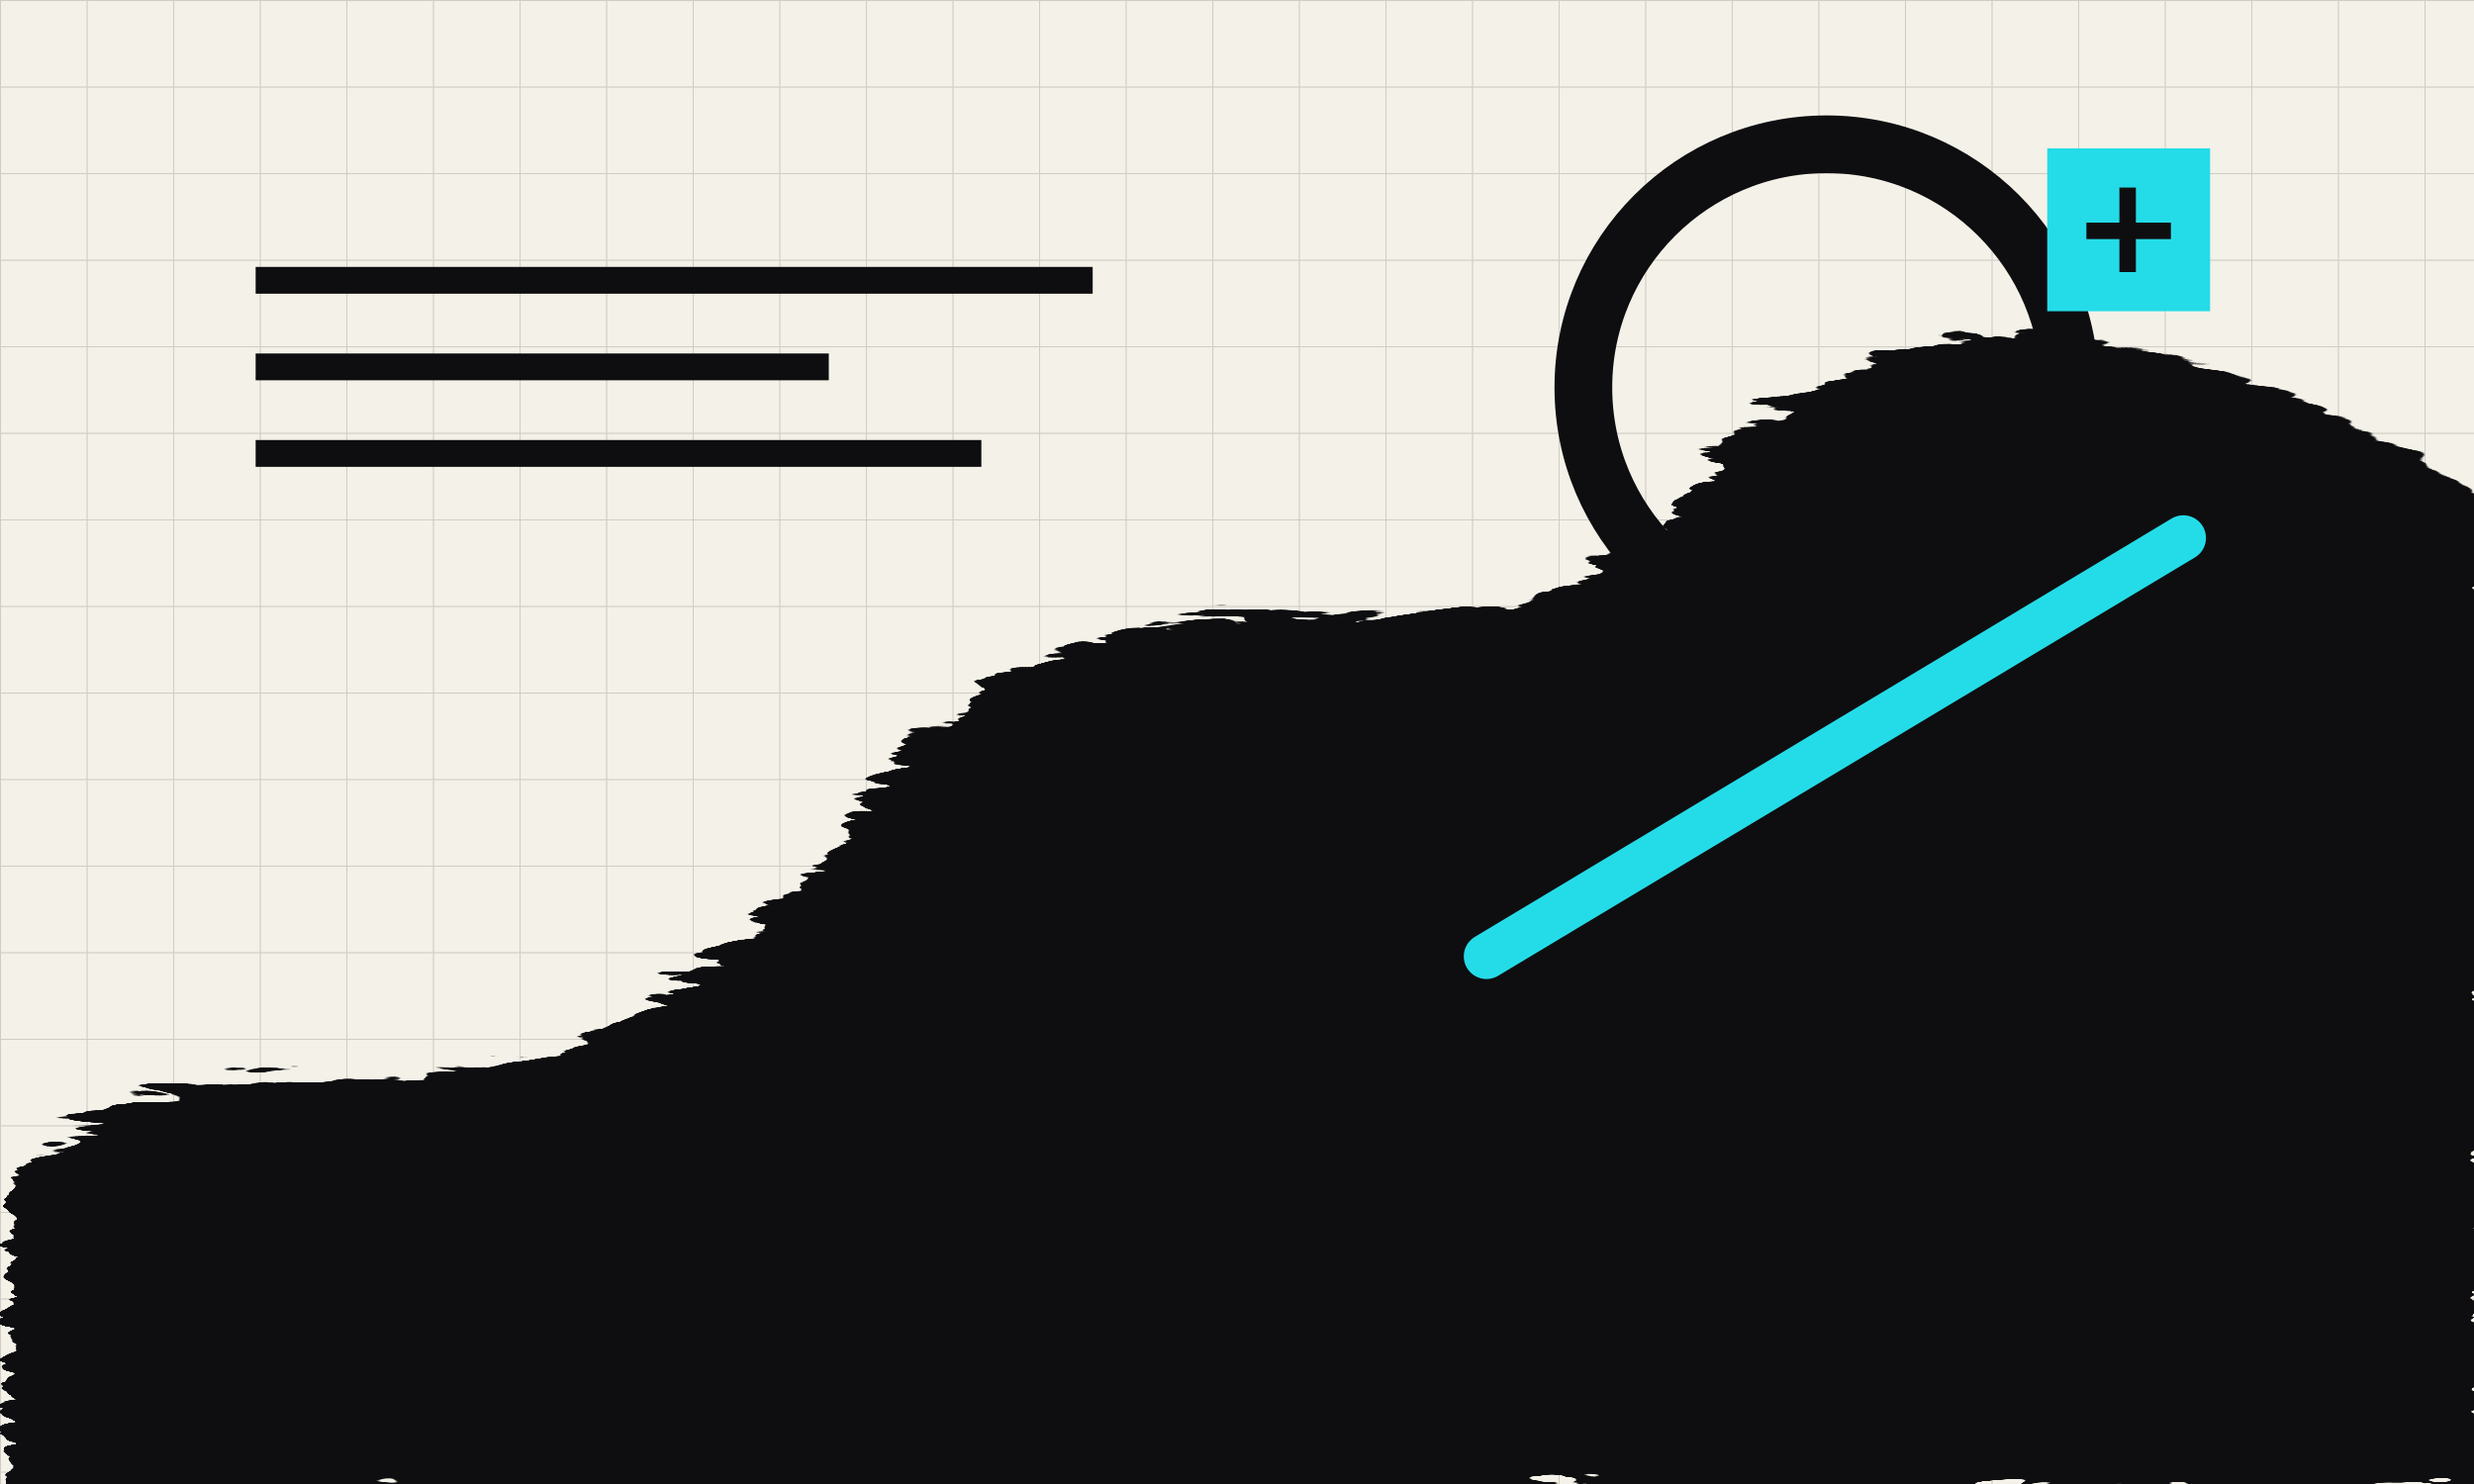
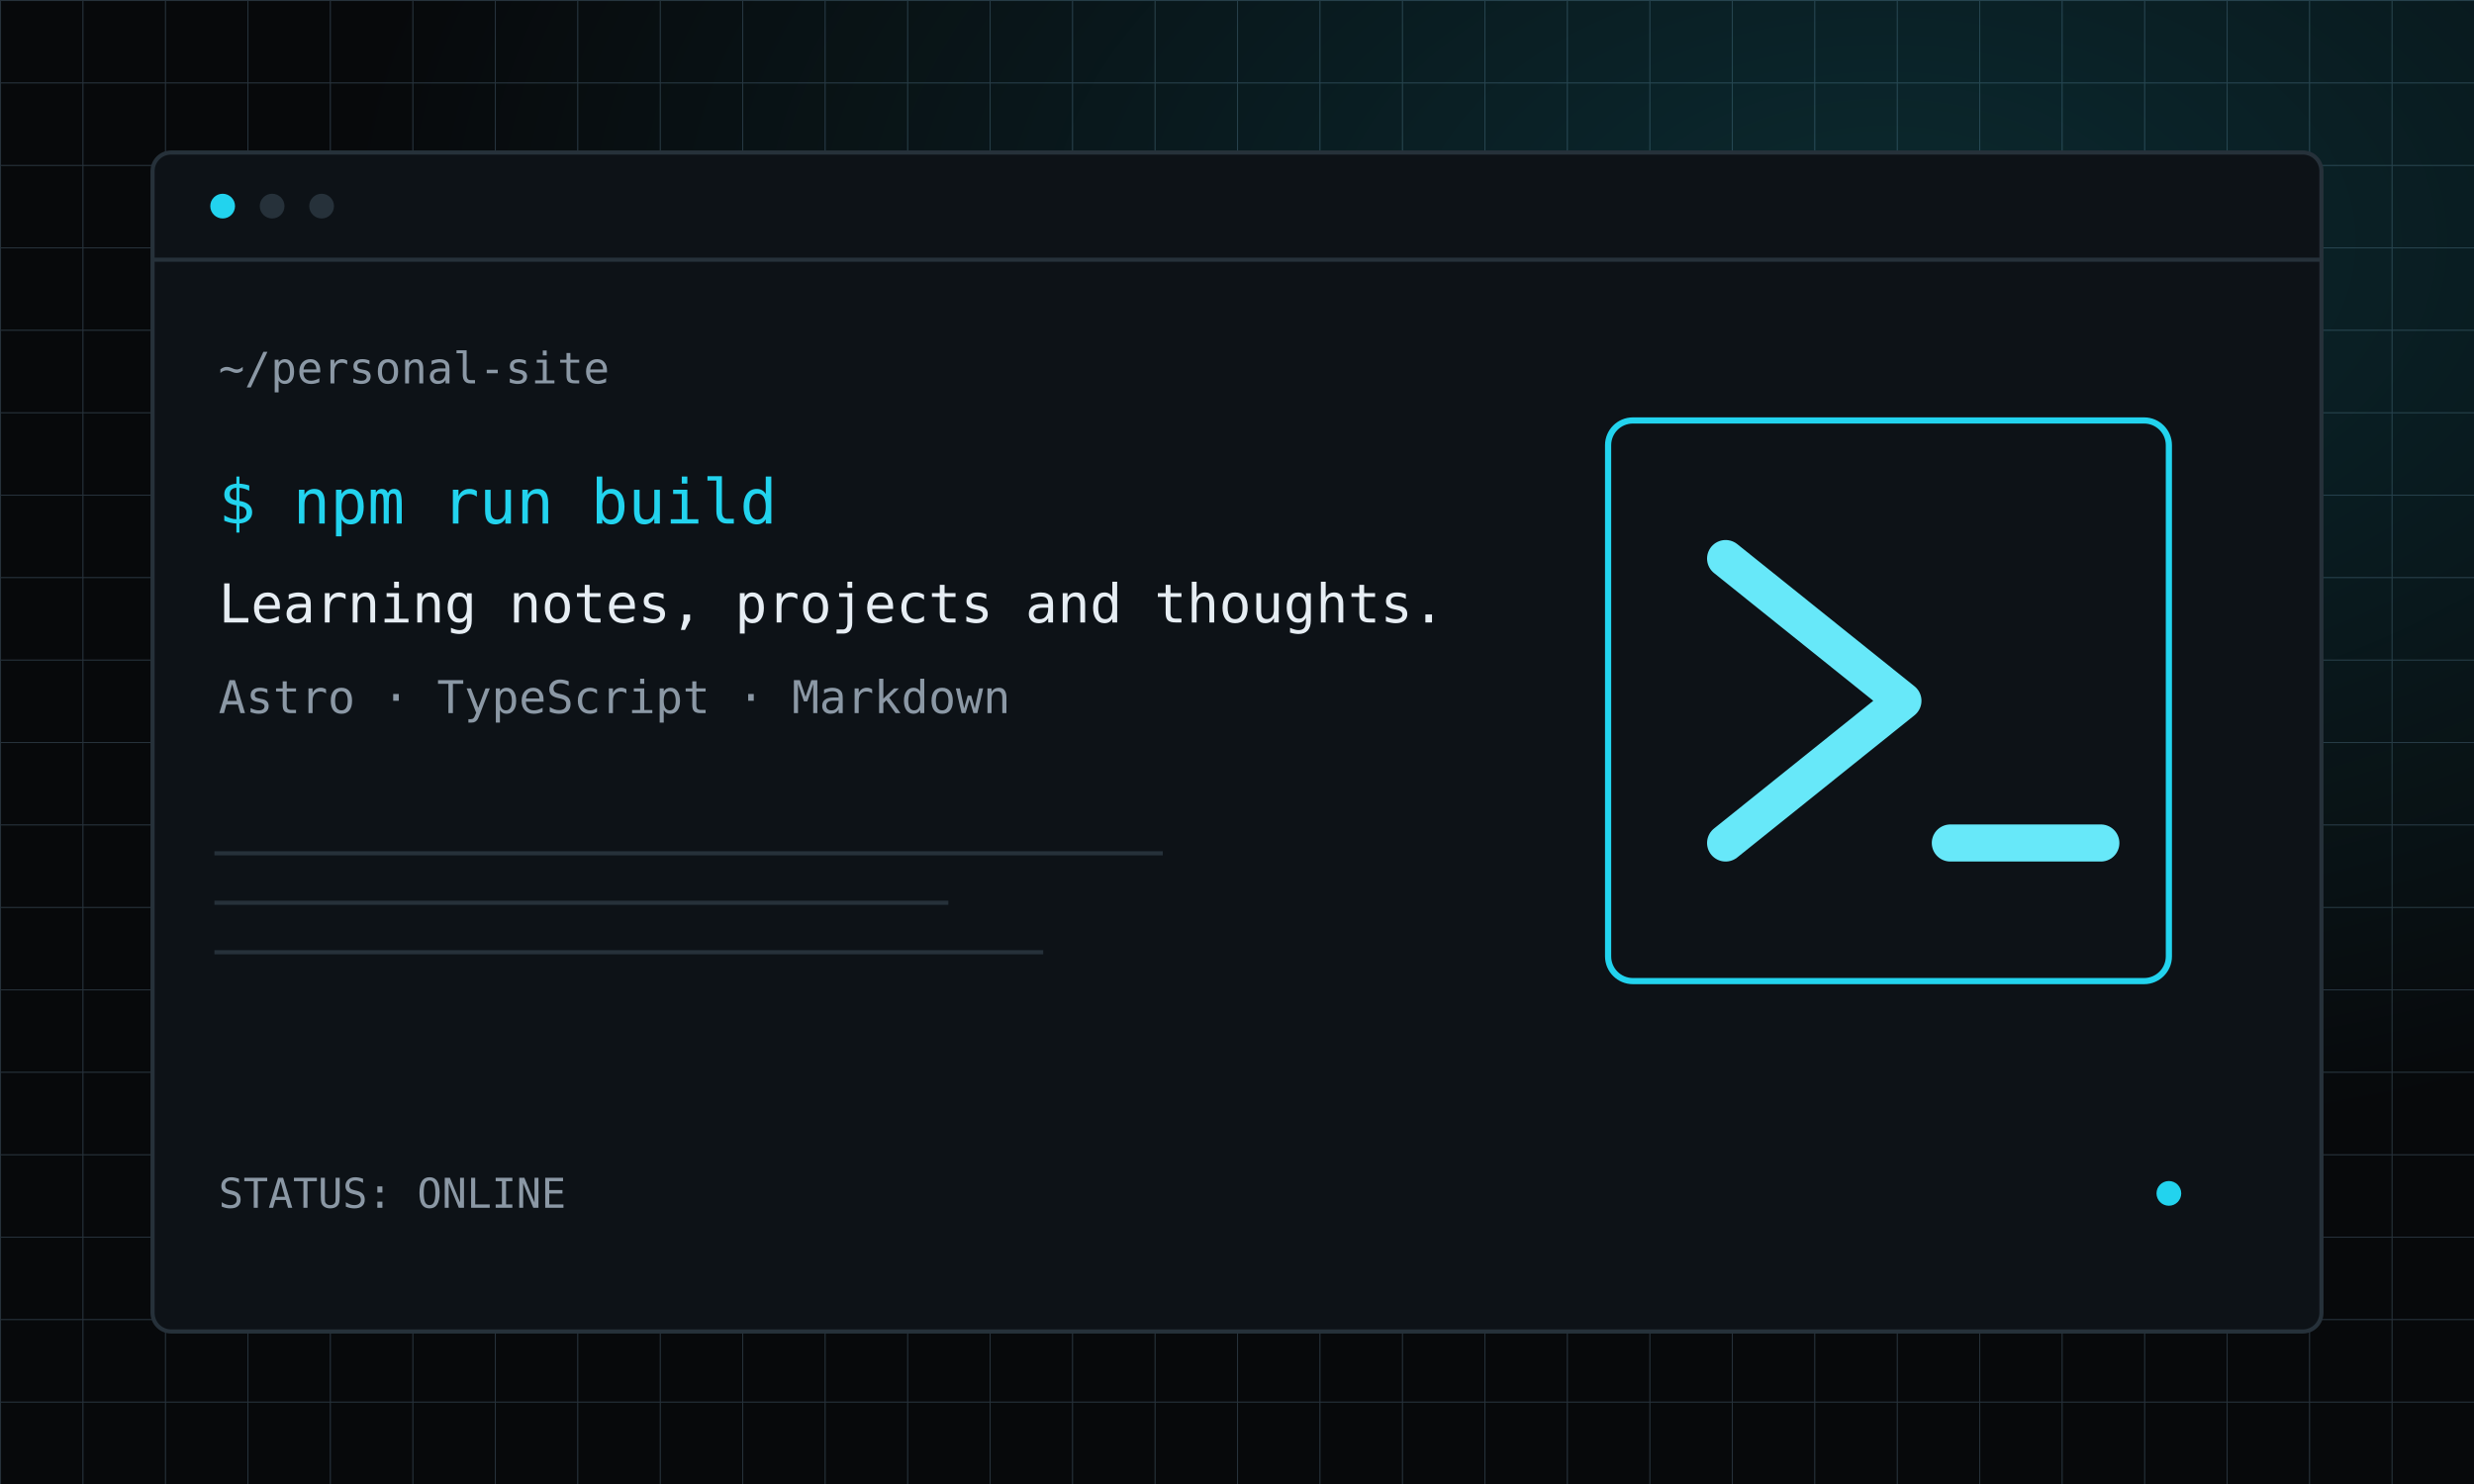
<svg xmlns="http://www.w3.org/2000/svg" viewBox="0 0 1200 720" role="img" aria-labelledby="title">
  <defs>
-     <filter id="warp">
-       <feTurbulence baseFrequency=".015 .09" numOctaves="3" seed="5" result="t" />
-       <feDisplacementMap in="SourceGraphic" in2="t" scale="18" />
-     </filter>
-     <pattern id="grid" width="42" height="42" patternUnits="userSpaceOnUse">
-       <path d="M42 0H0v42" fill="none" stroke="#0e0e10" stroke-width="1" opacity=".16" />
+     <pattern id="grid" width="40" height="40" patternUnits="userSpaceOnUse">
+       <path d="M40 0H0v40" fill="none" stroke="#26313a" stroke-width="1" />
    </pattern>
+     <radialGradient id="glow" cx="76%" cy="16%" r="62%">
+       <stop offset="0" stop-color="#22d3ee" stop-opacity=".16" />
+       <stop offset="1" stop-color="#22d3ee" stop-opacity="0" />
+     </radialGradient>
  </defs>
-   <rect width="1200" height="720" fill="#f4f1e8" />
+   <rect width="1200" height="720" fill="#07090b" />
  <rect width="1200" height="720" fill="url(#grid)" />
-   <path d="M-90 660C110 388 216 646 410 391c137-180 298-30 402-153 118-139 284-81 469 52v430H-90Z" fill="#0e0e10" filter="url(#warp)" />
-   <circle cx="886" cy="188" r="118" fill="none" stroke="#0e0e10" stroke-width="28" />
-   <path d="M124 136h406M124 178h278M124 220h352" stroke="#0e0e10" stroke-width="13" />
-   <path d="m721 464 338-203" stroke="#24dce8" stroke-width="22" stroke-linecap="round" />
-   <rect x="993" y="72" width="79" height="79" fill="#24dce8" />
-   <path d="M1032 91v41M1012 112h41" stroke="#0e0e10" stroke-width="8" />
+   <rect width="1200" height="720" fill="url(#glow)" />
+   <rect x="74" y="74" width="1052" height="572" rx="9" fill="#0d1217" stroke="#26313a" stroke-width="2" />
+   <path d="M74 126h1052" stroke="#26313a" stroke-width="2" />
+   <circle cx="108" cy="100" r="6" fill="#22d3ee" />
+   <circle cx="132" cy="100" r="6" fill="#26313a" />
+   <circle cx="156" cy="100" r="6" fill="#26313a" />
+   <text x="106" y="186" fill="#8b98a5" font-family="monospace" font-size="21">~/personal-site</text>
+   <text x="106" y="254" fill="#22d3ee" font-family="monospace" font-size="30">$ npm run build</text>
+   <text x="106" y="302" fill="#e6edf3" font-family="monospace" font-size="26">Learning notes, projects and thoughts.</text>
+   <text x="106" y="346" fill="#8b98a5" font-family="monospace" font-size="22">Astro · TypeScript · Markdown</text>
+   <path d="M104 414h460M104 438h356M104 462h402" stroke="#26313a" stroke-width="2" />
+   <rect x="780" y="204" width="272" height="272" rx="12" fill="none" stroke="#22d3ee" stroke-width="3" />
+   <path d="m837 271 86 69-86 69M946 409h73" fill="none" stroke="#67e8f9" stroke-width="18" stroke-linecap="round" stroke-linejoin="round" />
+   <text x="106" y="586" fill="#8b98a5" font-family="monospace" font-size="20">STATUS: ONLINE</text>
+   <circle cx="1052" cy="579" r="6" fill="#22d3ee" />
</svg>
